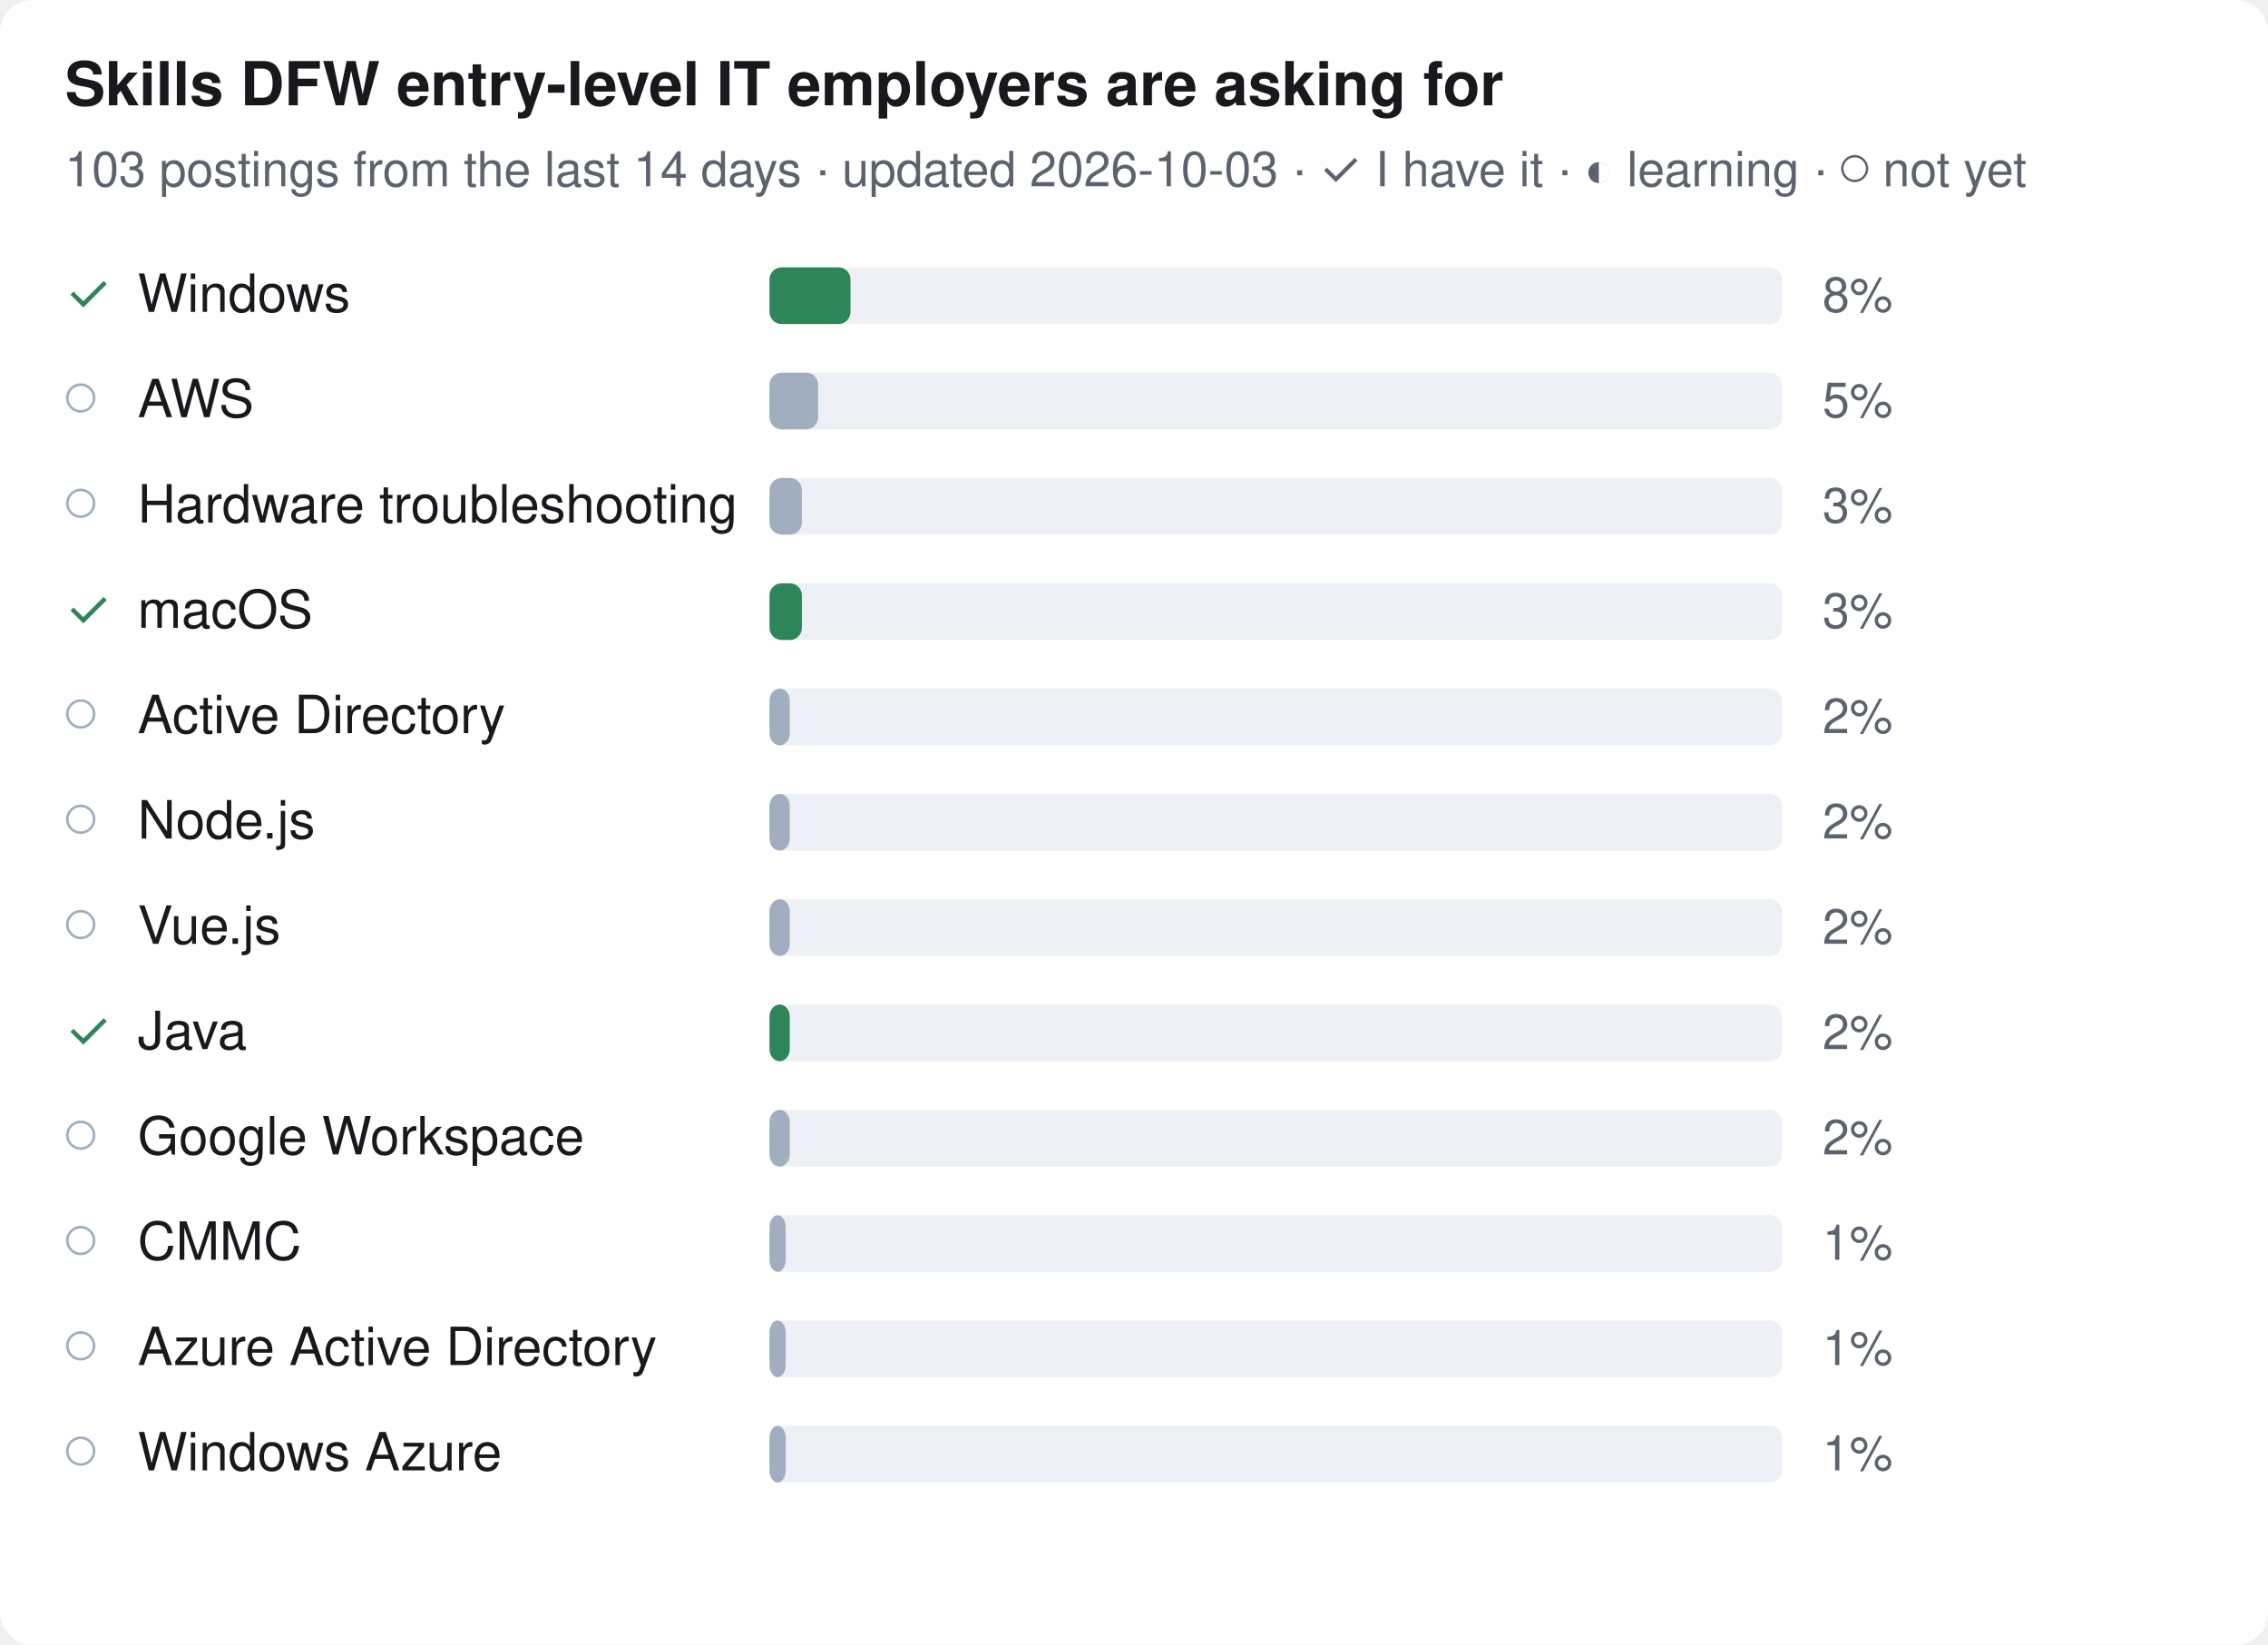
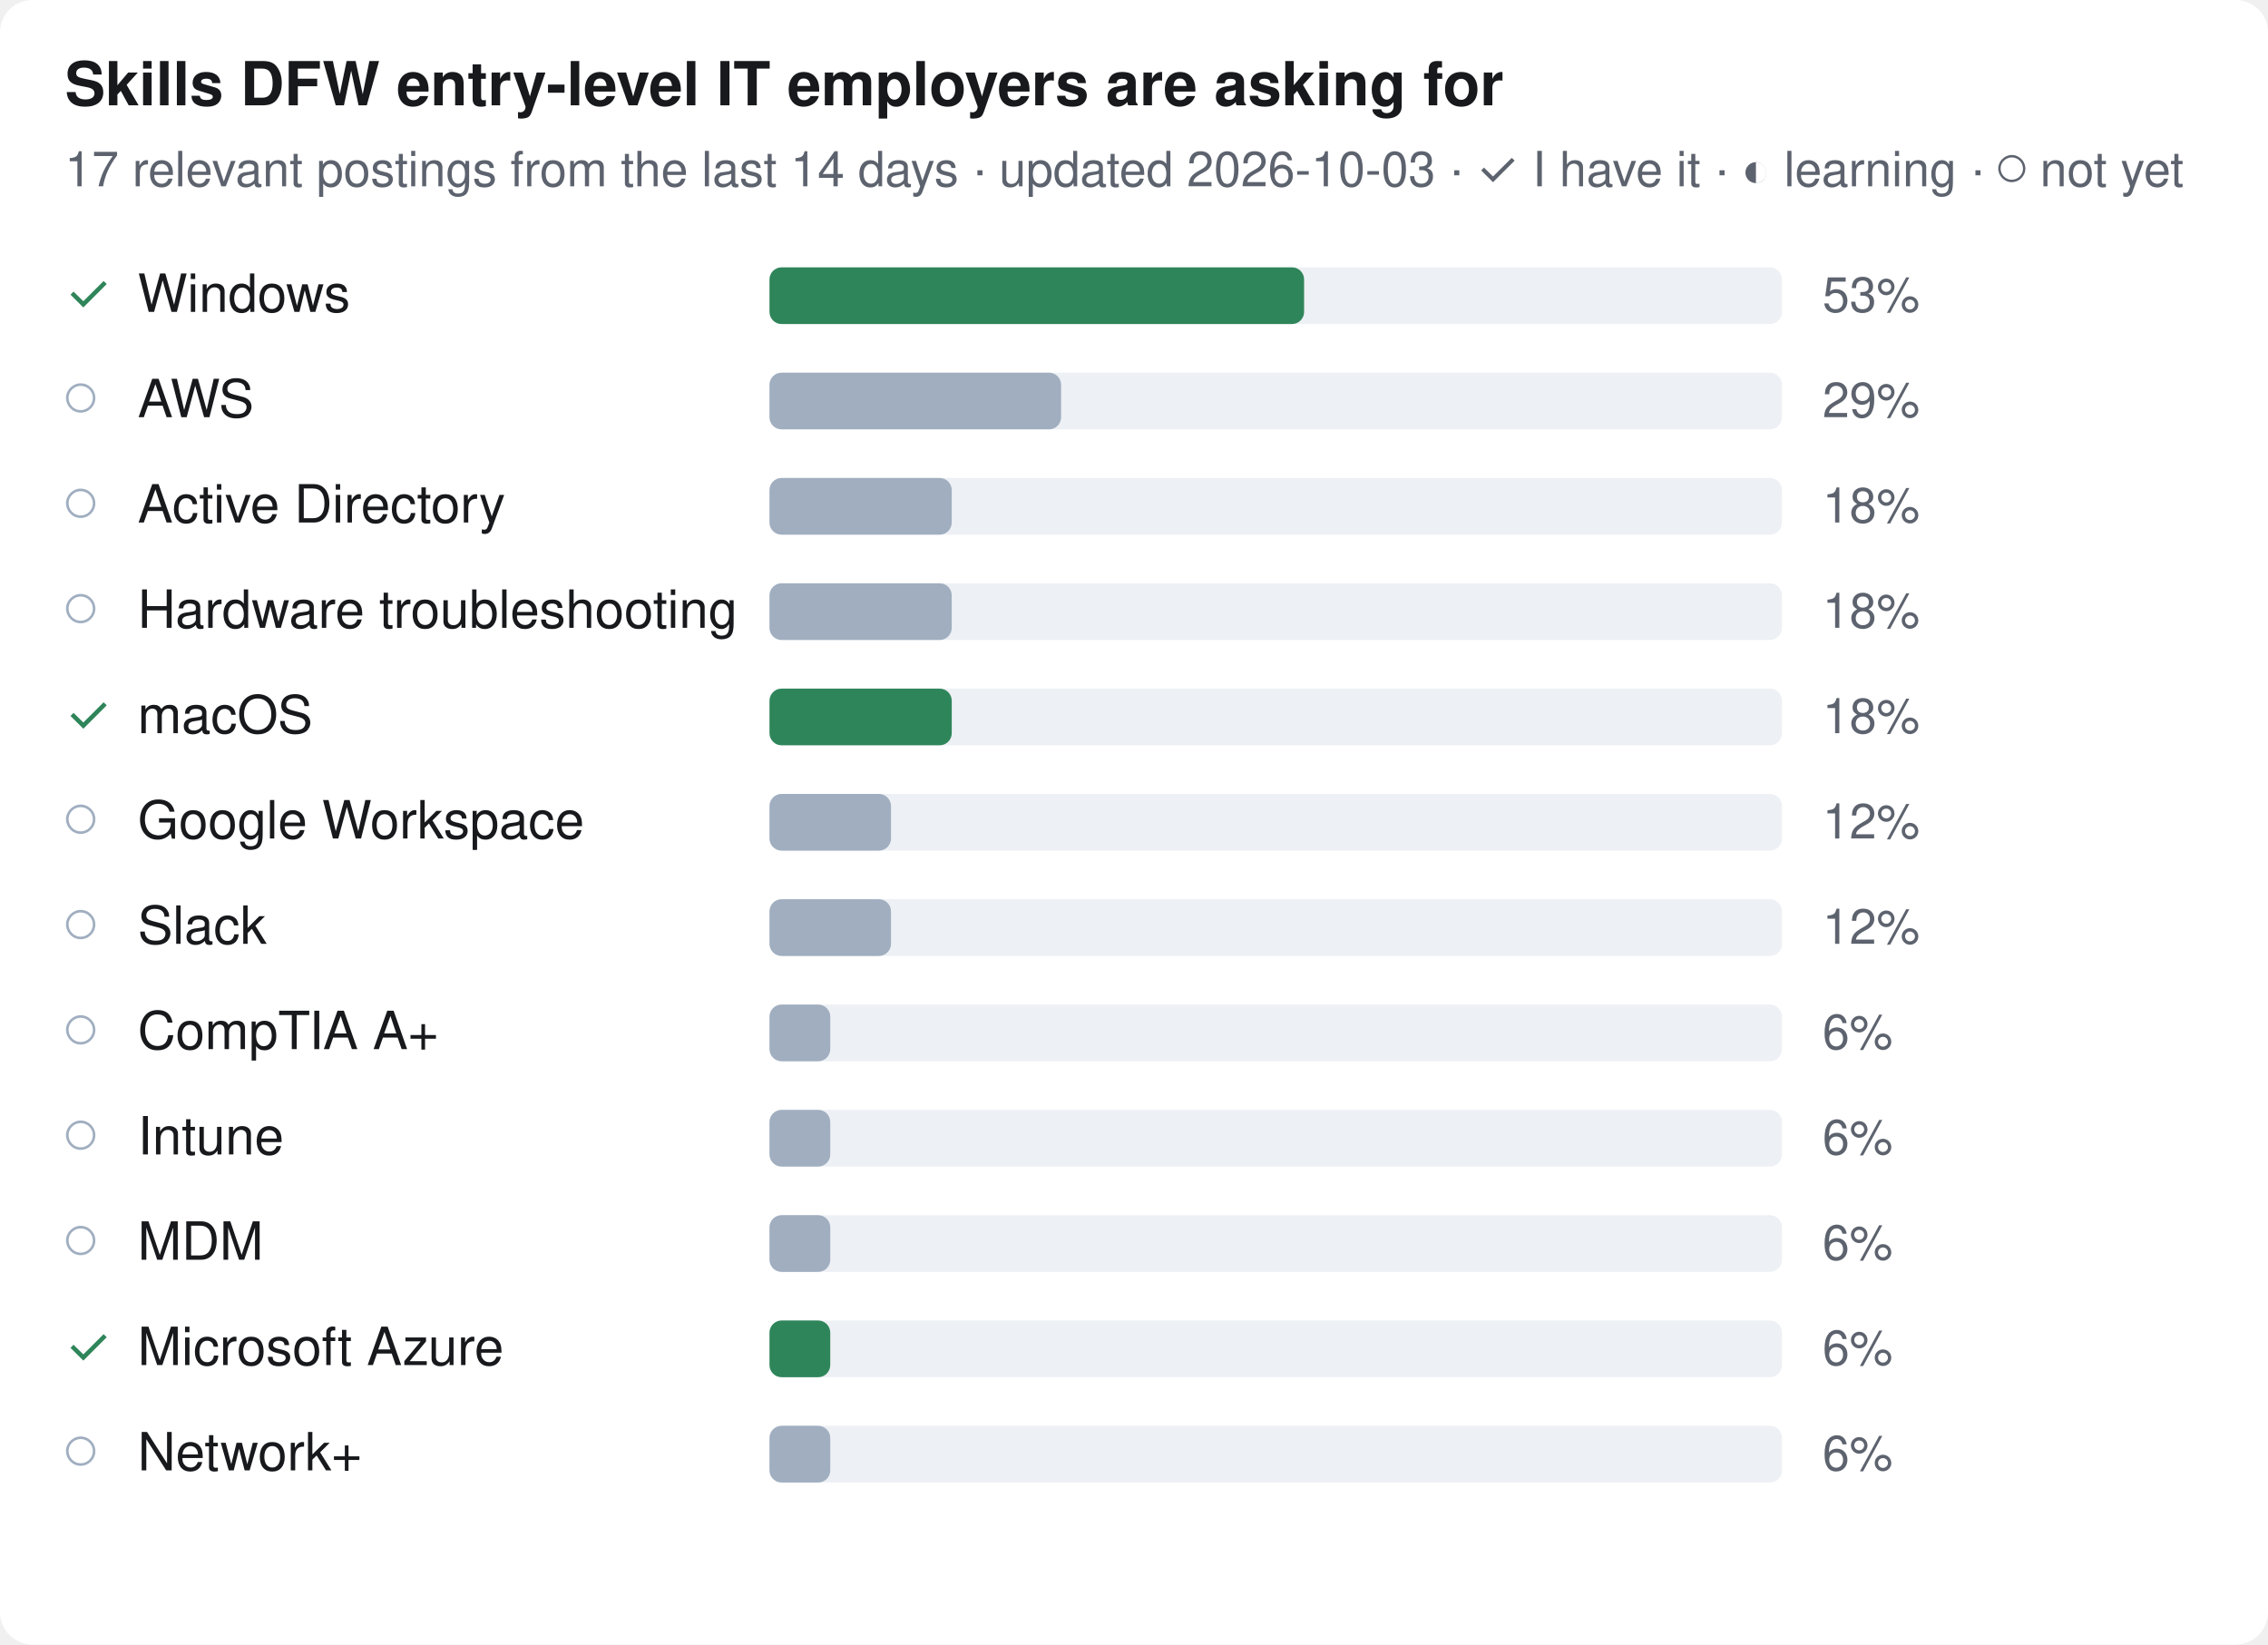
<svg xmlns="http://www.w3.org/2000/svg" width="560" height="406" viewBox="0 0 560 406" role="img" aria-label="Skills DFW entry-level IT employers are asking for">
  <style>
.bg{fill:#ffffff}.t{fill:#17191c;font:600 15px -apple-system,Segoe UI,Helvetica,Arial,sans-serif}
.s{fill:#5d636e;font:12px -apple-system,Segoe UI,Helvetica,Arial,sans-serif}
.l{fill:#17191c;font:13px -apple-system,Segoe UI,Helvetica,Arial,sans-serif}
.have{fill:#2f855a}.learning{fill:#b7791f}.gap{fill:#a0aec0}.track{fill:#edf0f4}
.m-have{fill:#2f855a}.m-learning{fill:#b7791f}.m-gap{fill:#a0aec0}
@media (prefers-color-scheme: dark){.bg{fill:#0d1117}.t,.l{fill:#e6edf3}.s{fill:#8b949e}.track{fill:#21262d}}
</style>
  <rect class="bg" width="560" height="406" rx="8" />
  <text class="t" x="16" y="26">Skills DFW entry-level IT employers are asking for</text>
-   <text class="s" x="16" y="46">103 postings from the last 14 days · updated 2026-10-03 · ✓ I have it · ◐ learning · ○ not yet</text>
+   <text class="s" x="16" y="46">17 relevant postings from the last 14 days · updated 2026-10-03 · ✓ I have it · ◐ learning · ○ not yet</text>
  <text class="l m-have" x="16" y="77">✓</text>
  <text class="l" x="34" y="77">Windows</text>
  <rect class="track" x="190" y="66" width="250" height="14" rx="3" />
-   <rect class="have" x="190" y="66" width="20" height="14" rx="3" />
-   <text class="s" x="450" y="77">8%</text>
+   <rect class="have" x="190" y="66" width="132" height="14" rx="3" />
+   <text class="s" x="450" y="77">53%</text>
  <text class="l m-gap" x="16" y="103">○</text>
  <text class="l" x="34" y="103">AWS</text>
  <rect class="track" x="190" y="92" width="250" height="14" rx="3" />
-   <rect class="gap" x="190" y="92" width="12" height="14" rx="3" />
-   <text class="s" x="450" y="103">5%</text>
+   <rect class="gap" x="190" y="92" width="72" height="14" rx="3" />
+   <text class="s" x="450" y="103">29%</text>
  <text class="l m-gap" x="16" y="129">○</text>
-   <text class="l" x="34" y="129">Hardware troubleshooting</text>
+   <text class="l" x="34" y="129">Active Directory</text>
  <rect class="track" x="190" y="118" width="250" height="14" rx="3" />
-   <rect class="gap" x="190" y="118" width="8" height="14" rx="3" />
-   <text class="s" x="450" y="129">3%</text>
-   <text class="l m-have" x="16" y="155">✓</text>
-   <text class="l" x="34" y="155">macOS</text>
+   <rect class="gap" x="190" y="118" width="45" height="14" rx="3" />
+   <text class="s" x="450" y="129">18%</text>
+   <text class="l m-gap" x="16" y="155">○</text>
+   <text class="l" x="34" y="155">Hardware troubleshooting</text>
  <rect class="track" x="190" y="144" width="250" height="14" rx="3" />
-   <rect class="have" x="190" y="144" width="8" height="14" rx="3" />
-   <text class="s" x="450" y="155">3%</text>
-   <text class="l m-gap" x="16" y="181">○</text>
-   <text class="l" x="34" y="181">Active Directory</text>
+   <rect class="gap" x="190" y="144" width="45" height="14" rx="3" />
+   <text class="s" x="450" y="155">18%</text>
+   <text class="l m-have" x="16" y="181">✓</text>
+   <text class="l" x="34" y="181">macOS</text>
  <rect class="track" x="190" y="170" width="250" height="14" rx="3" />
-   <rect class="gap" x="190" y="170" width="5" height="14" rx="3" />
-   <text class="s" x="450" y="181">2%</text>
+   <rect class="have" x="190" y="170" width="45" height="14" rx="3" />
+   <text class="s" x="450" y="181">18%</text>
  <text class="l m-gap" x="16" y="207">○</text>
-   <text class="l" x="34" y="207">Node.js</text>
+   <text class="l" x="34" y="207">Google Workspace</text>
  <rect class="track" x="190" y="196" width="250" height="14" rx="3" />
-   <rect class="gap" x="190" y="196" width="5" height="14" rx="3" />
-   <text class="s" x="450" y="207">2%</text>
+   <rect class="gap" x="190" y="196" width="30" height="14" rx="3" />
+   <text class="s" x="450" y="207">12%</text>
  <text class="l m-gap" x="16" y="233">○</text>
-   <text class="l" x="34" y="233">Vue.js</text>
+   <text class="l" x="34" y="233">Slack</text>
  <rect class="track" x="190" y="222" width="250" height="14" rx="3" />
-   <rect class="gap" x="190" y="222" width="5" height="14" rx="3" />
-   <text class="s" x="450" y="233">2%</text>
-   <text class="l m-have" x="16" y="259">✓</text>
-   <text class="l" x="34" y="259">Java</text>
+   <rect class="gap" x="190" y="222" width="30" height="14" rx="3" />
+   <text class="s" x="450" y="233">12%</text>
+   <text class="l m-gap" x="16" y="259">○</text>
+   <text class="l" x="34" y="259">CompTIA A+</text>
  <rect class="track" x="190" y="248" width="250" height="14" rx="3" />
-   <rect class="have" x="190" y="248" width="5" height="14" rx="3" />
-   <text class="s" x="450" y="259">2%</text>
+   <rect class="gap" x="190" y="248" width="15" height="14" rx="3" />
+   <text class="s" x="450" y="259">6%</text>
  <text class="l m-gap" x="16" y="285">○</text>
-   <text class="l" x="34" y="285">Google Workspace</text>
+   <text class="l" x="34" y="285">Intune</text>
  <rect class="track" x="190" y="274" width="250" height="14" rx="3" />
-   <rect class="gap" x="190" y="274" width="5" height="14" rx="3" />
-   <text class="s" x="450" y="285">2%</text>
+   <rect class="gap" x="190" y="274" width="15" height="14" rx="3" />
+   <text class="s" x="450" y="285">6%</text>
  <text class="l m-gap" x="16" y="311">○</text>
-   <text class="l" x="34" y="311">CMMC</text>
+   <text class="l" x="34" y="311">MDM</text>
  <rect class="track" x="190" y="300" width="250" height="14" rx="3" />
-   <rect class="gap" x="190" y="300" width="4" height="14" rx="3" />
-   <text class="s" x="450" y="311">1%</text>
-   <text class="l m-gap" x="16" y="337">○</text>
-   <text class="l" x="34" y="337">Azure Active Directory</text>
+   <rect class="gap" x="190" y="300" width="15" height="14" rx="3" />
+   <text class="s" x="450" y="311">6%</text>
+   <text class="l m-have" x="16" y="337">✓</text>
+   <text class="l" x="34" y="337">Microsoft Azure</text>
  <rect class="track" x="190" y="326" width="250" height="14" rx="3" />
-   <rect class="gap" x="190" y="326" width="4" height="14" rx="3" />
-   <text class="s" x="450" y="337">1%</text>
+   <rect class="have" x="190" y="326" width="15" height="14" rx="3" />
+   <text class="s" x="450" y="337">6%</text>
  <text class="l m-gap" x="16" y="363">○</text>
-   <text class="l" x="34" y="363">Windows Azure</text>
+   <text class="l" x="34" y="363">Network+</text>
  <rect class="track" x="190" y="352" width="250" height="14" rx="3" />
-   <rect class="gap" x="190" y="352" width="4" height="14" rx="3" />
-   <text class="s" x="450" y="363">1%</text>
+   <rect class="gap" x="190" y="352" width="15" height="14" rx="3" />
+   <text class="s" x="450" y="363">6%</text>
</svg>
